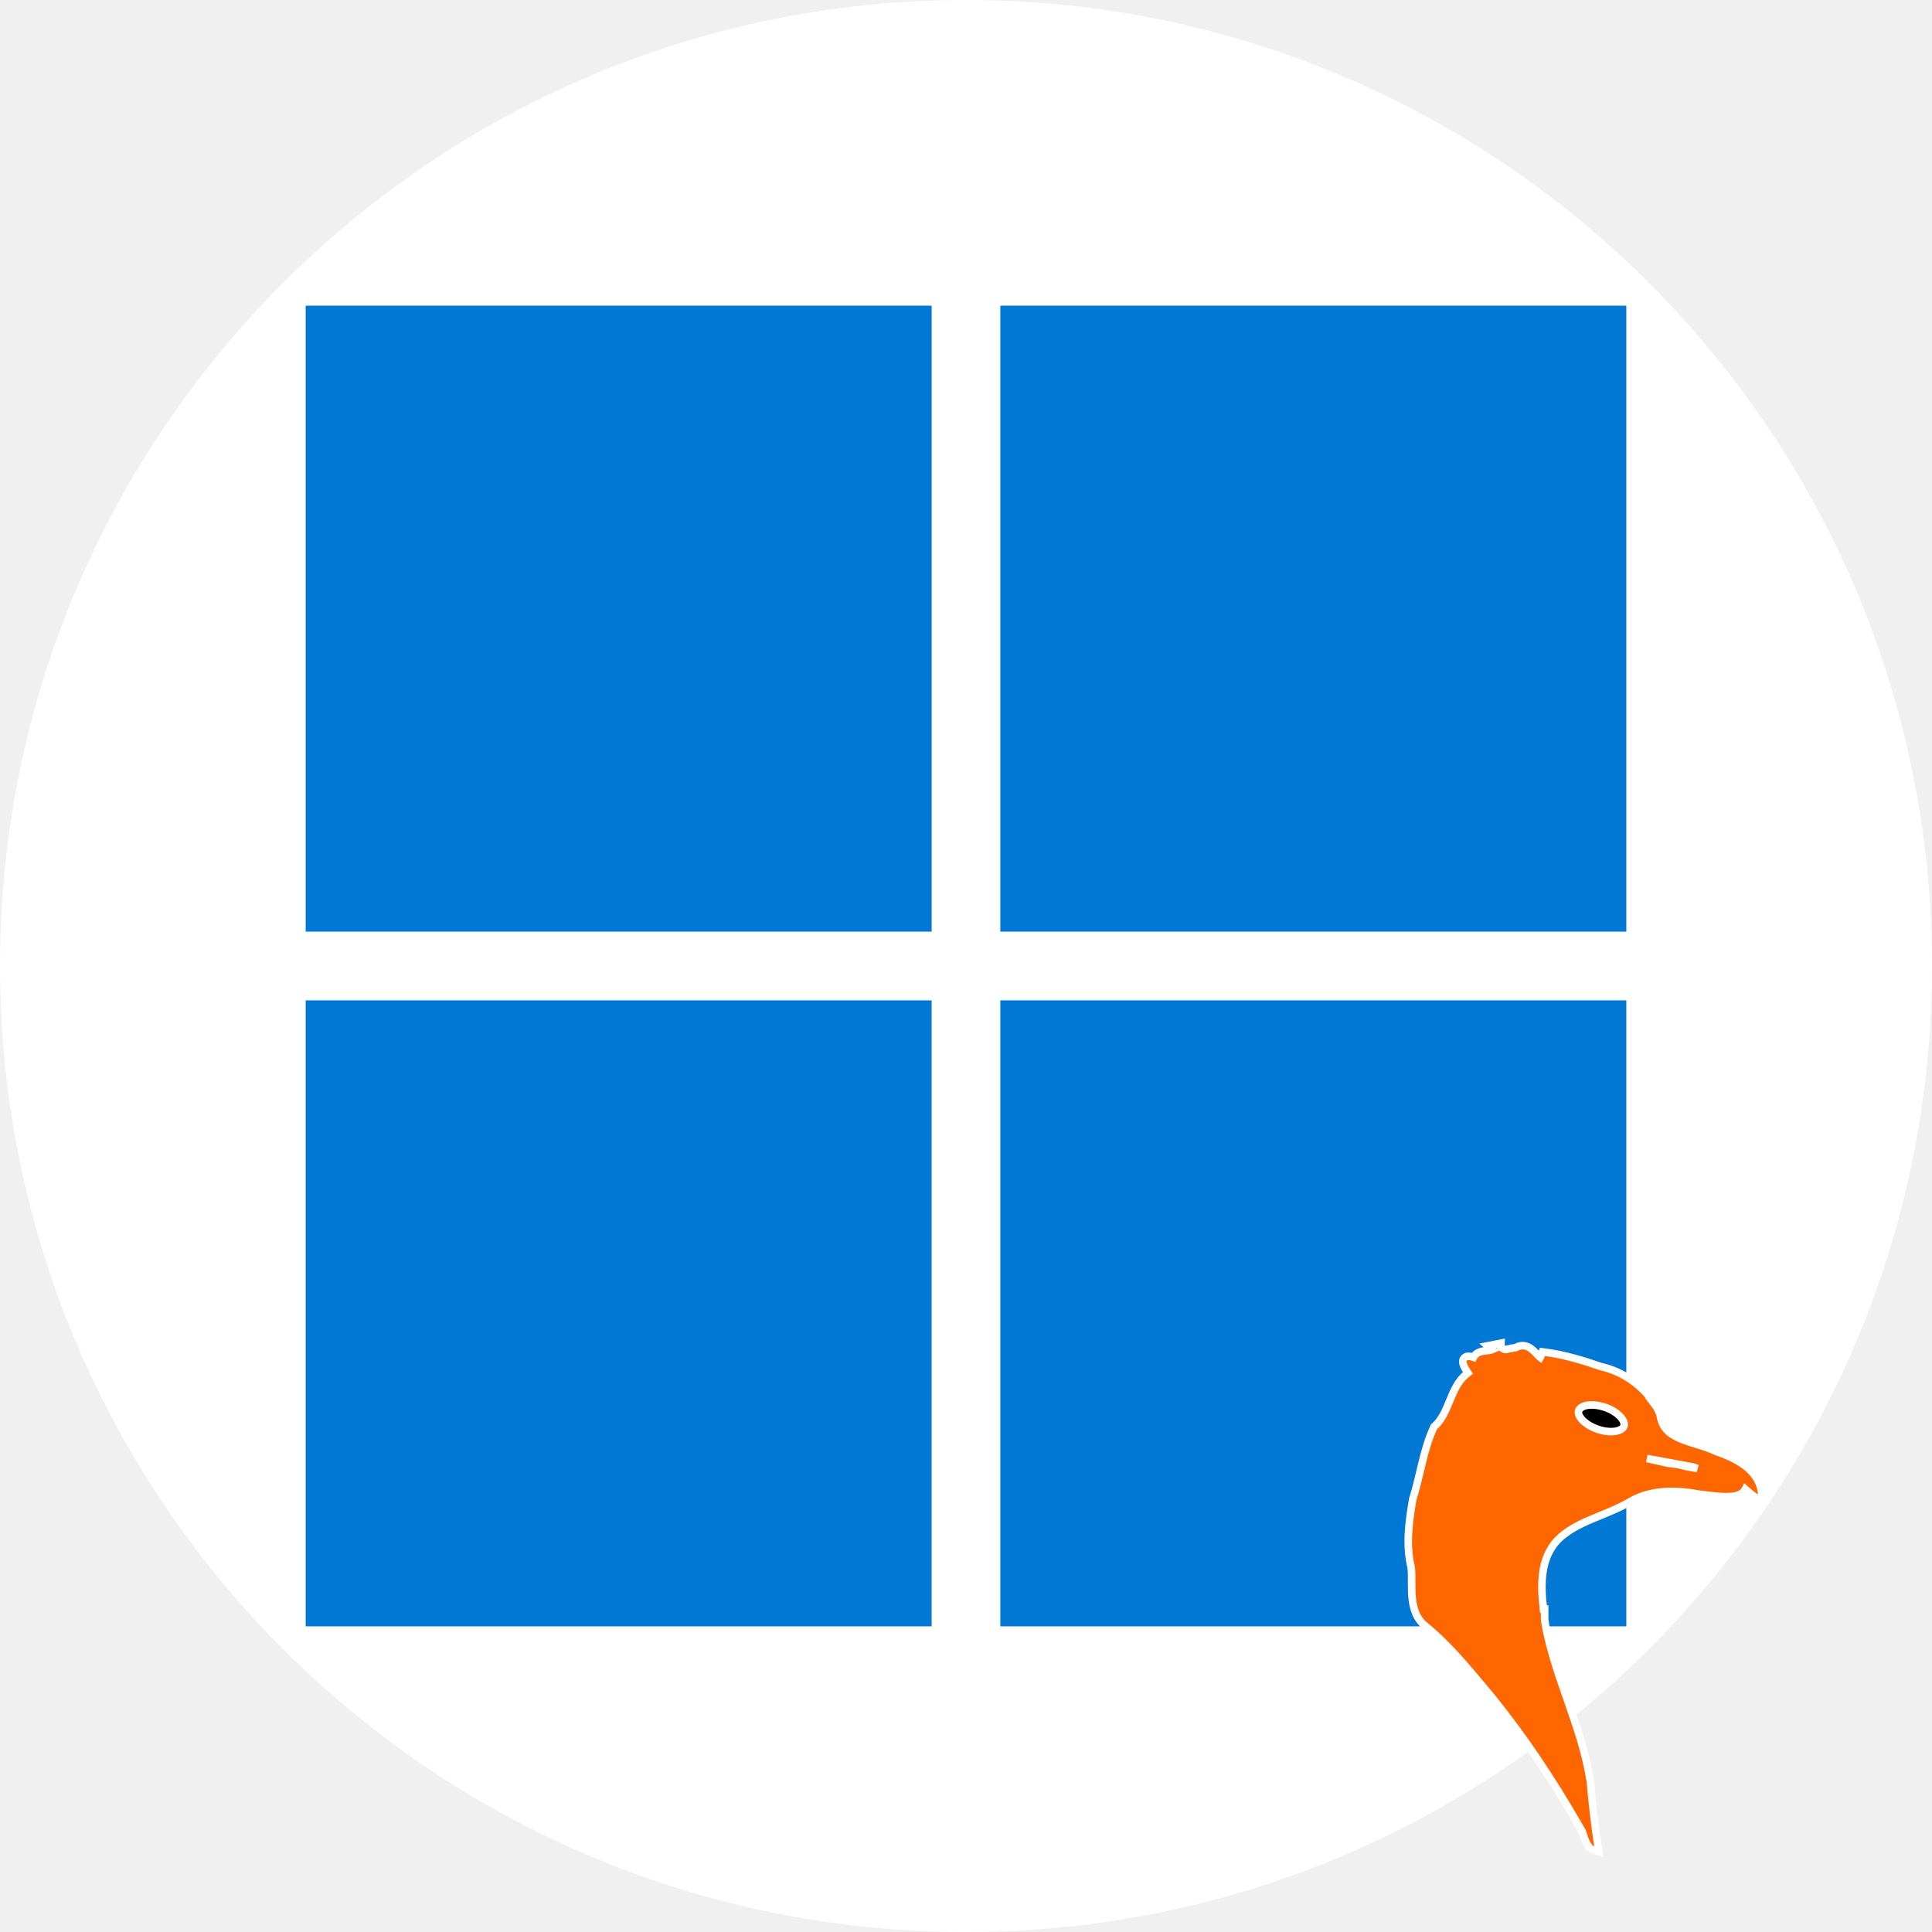
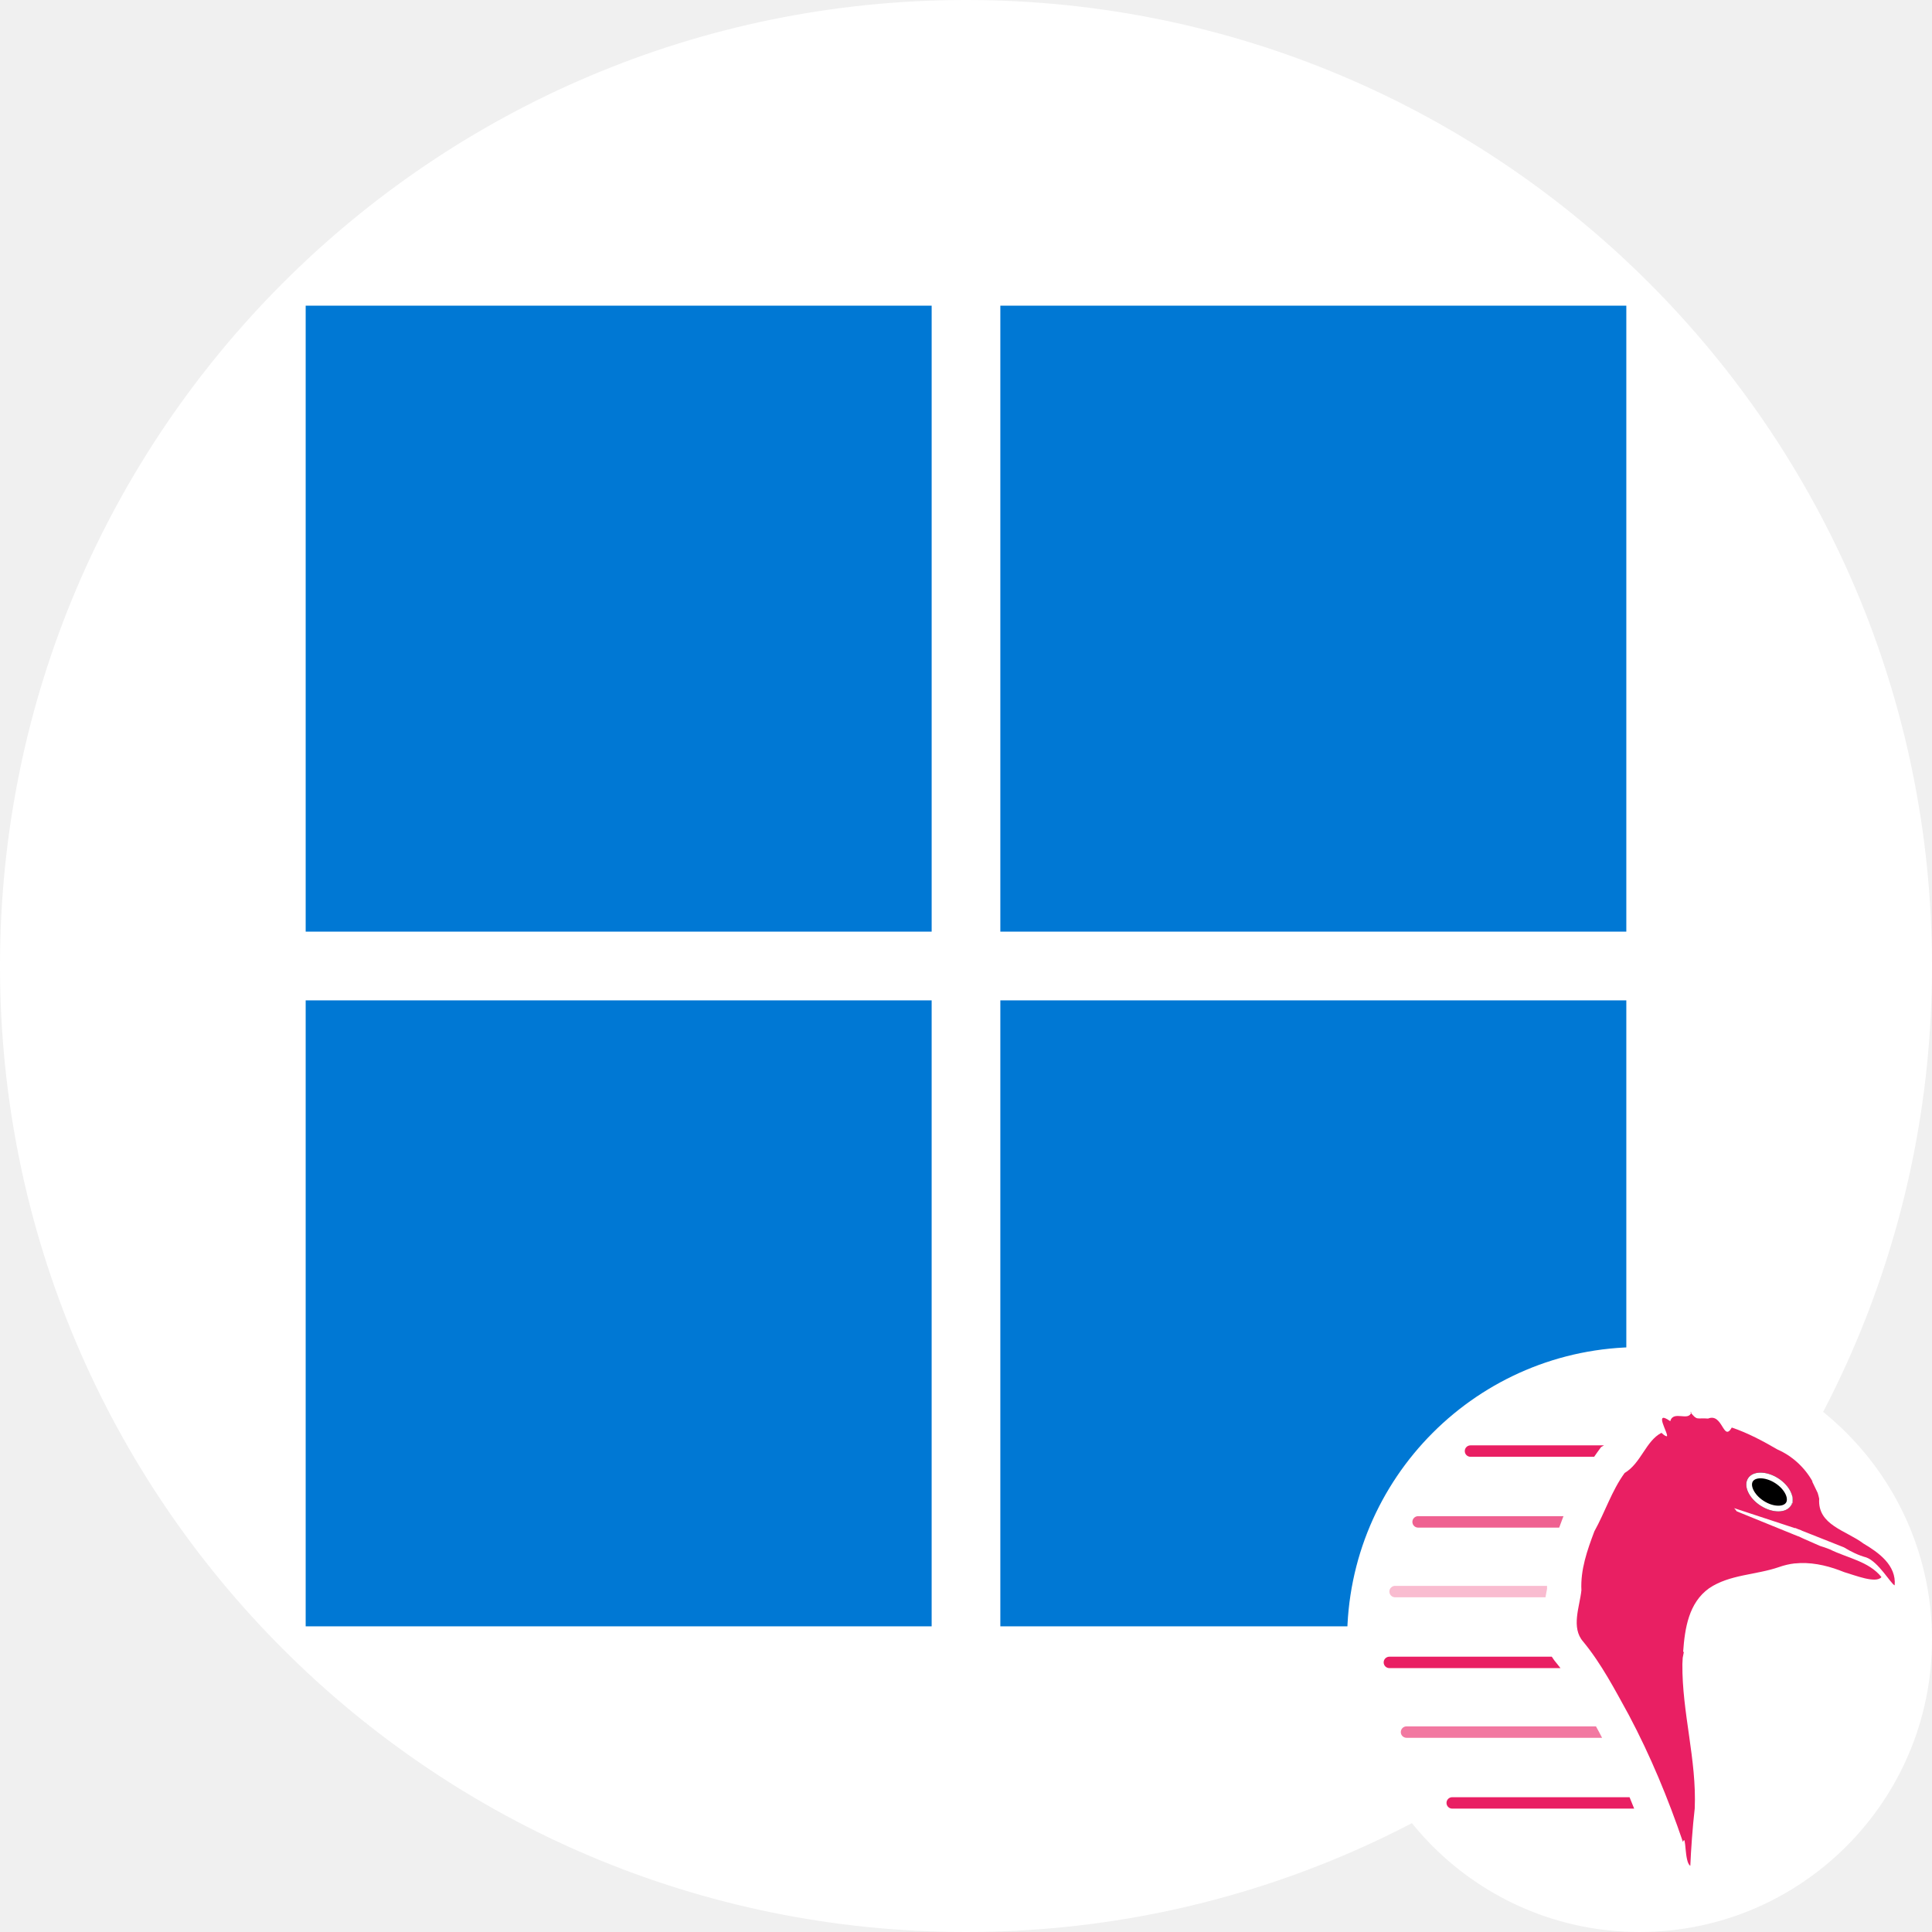
<svg xmlns="http://www.w3.org/2000/svg" width="512" height="512" fill="none">
  <circle cx="256" cy="256" r="256" fill="#fff" />
  <g clip-path="url(#a)" fill="#0078D4">
    <path d="M246.899 80.999H81.007v165.892h165.892V80.999ZM430.991 81H265.099V246.89h165.892V80.999ZM246.898 265.108H81.006V431h165.892V265.108ZM430.991 265.108H265.099V431h165.892V265.108Z" />
  </g>
-   <g clip-path="url(#b)">
-     <path d="M425.371 382.145c5.016 0 9.082-3.592 9.082-8.023 0-4.431-4.066-8.022-9.082-8.022-5.016 0-9.082 3.591-9.082 8.022s4.066 8.023 9.082 8.023Z" fill="#000" />
-     <path d="m397.759 356.995.027-1.041-1.223.239-.282.055-2.034.397 1.2 1.024c-.327.145-.801.198-1.535.279l-.011.001c-.644.072-1.53.171-2.259.567a2.715 2.715 0 0 0-1.152 1.172 5.726 5.726 0 0 0-.818-.218c-.431-.075-1.154-.125-1.653.414-.504.546-.367 1.245-.281 1.557.105.387.304.796.508 1.164.218.395.493.831.76 1.245l-.375.299c-2.264 1.804-3.397 4.542-4.431 7.043l-.028.066c-1.081 2.614-2.084 5.018-3.992 6.72l-.156.138-.087.189c-1.423 3.082-2.301 6.275-3.073 9.44-.175.72-.345 1.436-.514 2.15-.58 2.449-1.151 4.862-1.924 7.255l-.022.07-.013.073c-.989 5.926-1.906 12.062-.392 18.23.096 1.103.096 2.307.097 3.598v.13c0 1.35.004 2.783.139 4.178.268 2.783 1.072 5.617 3.6 7.56 5.798 4.759 10.722 10.662 15.635 16.551.566.68 1.133 1.359 1.7 2.036 8.589 10.564 16.163 21.964 22.94 33.721l1.209 2.097c.264.865.576 1.824.938 2.636.207.466.449.925.731 1.303.268.359.661.764 1.209.93l1.52.46-.242-1.57c-.679-4.407-1.561-11.418-1.989-16.855l-.003-.037-.006-.036c-1.112-7.25-3.449-14.13-5.811-20.906l-.347-.994c-2.253-6.453-4.475-12.822-5.721-19.461-.041-.296-.085-.595-.128-.89v-.004c-.042-.28-.082-.557-.12-.832v-2.708h-.33c-.776-6.729-.788-13.461 3.732-18.287 2.452-2.468 5.529-4.041 8.858-5.466.828-.355 1.677-.701 2.534-1.052 2.541-1.038 5.159-2.108 7.542-3.498l.005-.003a20.169 20.169 0 0 1 4.009-1.828c.045-.007.097-.018.154-.035 4.133-1.275 8.585-1.247 12.986-.531l.161-.987-.165.986h.001l.003.001.013.003.046.009c.031.007.092.021.154.031l.302.05c.32.052.633.104.928.161l.051.01.052.005c.502.045 1.125.119 1.814.201 1.402.168 3.078.368 4.577.419 1.139.038 2.283-.002 3.249-.226.939-.218 1.934-.662 2.435-1.62l.069-.13.267.232c.319.278.624.542.924.795.348.294.679.563.973.771.258.182.613.413.982.496l1.356.305-.142-1.382c-.342-3.347-2.194-5.741-4.533-7.49-2.3-1.72-5.128-2.863-7.607-3.74-1.511-.729-3.186-1.264-4.801-1.764l-.4-.123c-1.516-.468-2.97-.917-4.296-1.489-1.435-.62-2.647-1.355-3.553-2.34-.891-.969-1.528-2.226-1.746-3.974l-.019-.15-.062-.137-.043-.096c-.227-.505-.474-1.055-.777-1.593l-.032-.057-.039-.053-1.529-2.038.154-.077-.824-.972c-3.206-3.784-7.703-6.532-12.507-7.603-4.567-1.58-9.759-3.167-14.716-3.802l-.811-.104-.263.775c-.12.354-.225.577-.304.711a2.007 2.007 0 0 1-.112-.094c-.212-.186-.444-.436-.744-.757l-.003-.003-.029-.032c-.549-.589-1.309-1.405-2.235-1.866a3.427 3.427 0 0 0-1.697-.381c-.565.025-1.126.198-1.678.52-.8.104-1.39.232-1.846.335l-.004.001c-.531.12-.746.169-.928.171-.165.001-.357-.018-1.147-.643Zm47.344 31.21a36.631 36.631 0 0 0-3.061-.439l-5.348-1.197-.25-.064 12.241 2.265c.383.142.771.278 1.162.407l-.444-.075c-1.463-.248-2.874-.51-4.214-.878l-.043-.011-.043-.008Zm-9.7 8.093h-.002.002Zm-13.783-23.97c1.116-.03 2.422.176 3.769.639 1.784.617 3.211 1.563 4.088 2.544.904 1.01 1.08 1.865.885 2.428-.194.559-.862 1.121-2.207 1.352-1.304.225-3.018.081-4.804-.54-1.791-.623-3.219-1.558-4.095-2.526-.899-.993-1.076-1.835-.88-2.406.248-.718 1.287-1.439 3.244-1.491Z" fill="#F60" stroke="#fff" stroke-width="2" />
-   </g>
+   <circle cx="434.5" cy="434.5" r="77.5" fill="#fff" />
+   <path d="M425.077 383.035h-35.382a1.513 1.513 0 0 0 0 3.028h32.771c.234-.348.476-.694.726-1.039l1.108-1.53.777-.459Z" fill="#E91F63" />
+   <path d="M414.021 402.627c-.263.699-.54 1.435-.82 2.205H375.77a1.514 1.514 0 0 1 0-3.027h38.595l-.109.196-.235.626Z" fill="#E91F63" fill-opacity=".7" />
+   <path d="M409.981 420.271h-40.266a1.514 1.514 0 0 0 0 3.028h39.851l.025-.131.009-.045c.188-.955.311-1.593.388-2.094a32.024 32.024 0 0 1-.007-.758Z" fill="#E91F63" fill-opacity=".3" />
+   <path d="M411.238 439.041h-43.037a1.513 1.513 0 0 0 0 3.027h45.341a48.126 48.126 0 0 0-.91-1.146 15.72 15.72 0 0 1-1.394-1.881Z" fill="#E91F63" />
+   <path d="M422.95 457.508h-50.208a1.513 1.513 0 0 0 0 3.027h51.827c-.299-.577-.6-1.152-.904-1.726l-.715-1.301Z" fill="#E91F63" fill-opacity=".6" />
+   <path d="M431.847 476.277h-46.995a1.514 1.514 0 0 0 0 3.028h48.221c-.401-1.013-.81-2.022-1.226-3.028ZM448.208 374.214c-.594 2.65-4.774-.583-5.567 2.416-4.681-3.297-.287 3.568-.907 4.002l-.037-.007-.372-.113c-.231-.137-.561-.362-1.029-.795-4.15 2.151-5.404 8.069-9.75 10.636-3.452 4.764-5.167 10.326-8.025 15.473-1.903 5.057-3.702 10.134-3.432 15.619-.448 4.333-2.816 9.88.477 13.611 4.823 5.851 8.423 12.775 12.089 19.435 5.731 10.792 10.419 22.137 14.341 33.647.902-2.5.33 5.446 1.954 6.309.165-3.997.604-10.315 1.171-15.18.546-12.904-3.392-25.427-3.271-38.289.031-.537.053-1.091.085-1.638l.307-1.556-.19-.038c.446-6.278 1.481-12.972 6.866-16.837 5.451-3.689 12.452-3.51 18.54-5.621a18.85 18.85 0 0 1 4.132-.967c.011-.001.027.009.038.008 4.024-.424 8.066.41 11.88 1.827.057.021.126.054.182.075.347.131.723.268 1.065.407 2.831.824 8.409 3.097 9.848 1.308-3.308-4.176-9.096-5.063-13.709-7.361a31.505 31.505 0 0 0-2.588-.904l-4.545-2.001-1.119-.536-.007.038-16.373-6.661a8.24 8.24 0 0 0-.702-.848l16.133 5.312.015-.076c.558.245 1.116.465 1.691.649l-.007.038 11.272 4.469c1.87 1.152 3.912 2.135 5.904 2.666 3.237 1.142 6.501 6.953 7.535 7.409.496-5.347-4.269-8.723-8.309-11.111-4.584-3.467-12.179-4.862-11.687-11.852-.12-.517-.237-1.033-.405-1.545l-1.453-3.015.084-.023c-2.072-3.717-5.411-6.775-9.274-8.458-3.727-2.175-7.956-4.435-12.117-5.823-2.268 3.949-2.379-3.955-6.276-2.381-3.099-.238-2.843.644-4.715-1.718h.257Zm19.324 16.692c1.102.187 2.313.635 3.492 1.319 3.127 1.821 4.833 4.704 3.822 6.438-1.011 1.733-4.38 1.651-7.506-.178-3.126-1.828-4.843-4.655-3.83-6.401.632-1.087 2.188-1.489 4.022-1.178Z" fill="#E91F63" />
+   <path d="M466.591 399.038c3.134 2.005 6.718 2.001 8.004-.009 1.286-2.01-.212-5.265-3.347-7.27-3.134-2.005-6.717-2.001-8.003.009-1.286 2.01.212 5.265 3.346 7.27Z" fill="#000" />
+   <path fill-rule="evenodd" clip-rule="evenodd" d="M471.284 399.026c1.138-.001 1.765-.39 2.036-.812.27-.423.36-1.156-.116-2.189-.467-1.015-1.411-2.121-2.771-2.991-1.36-.87-2.76-1.264-3.878-1.263-1.137.002-1.765.39-2.035.813-.27.422-.36 1.155.116 2.188.467 1.015 1.411 2.121 2.771 2.991 1.36.87 2.76 1.264 3.877 1.263Zm3.311.003c-1.286 2.01-4.87 2.014-8.004.009-3.134-2.005-4.632-5.26-3.346-7.27 1.286-2.01 4.869-2.014 8.003-.009 3.135 2.005 4.633 5.26 3.347 7.27Z" fill="#fff" />
  <defs>
    <clipPath id="a">
      <path fill="#fff" transform="translate(81 81)" d="M0 0h350v350H0z" />
    </clipPath>
-     <clipPath id="b">
-       <path fill="#fff" transform="translate(340 344)" d="M0 0h155v155H0z" />
-     </clipPath>
  </defs>
</svg>
